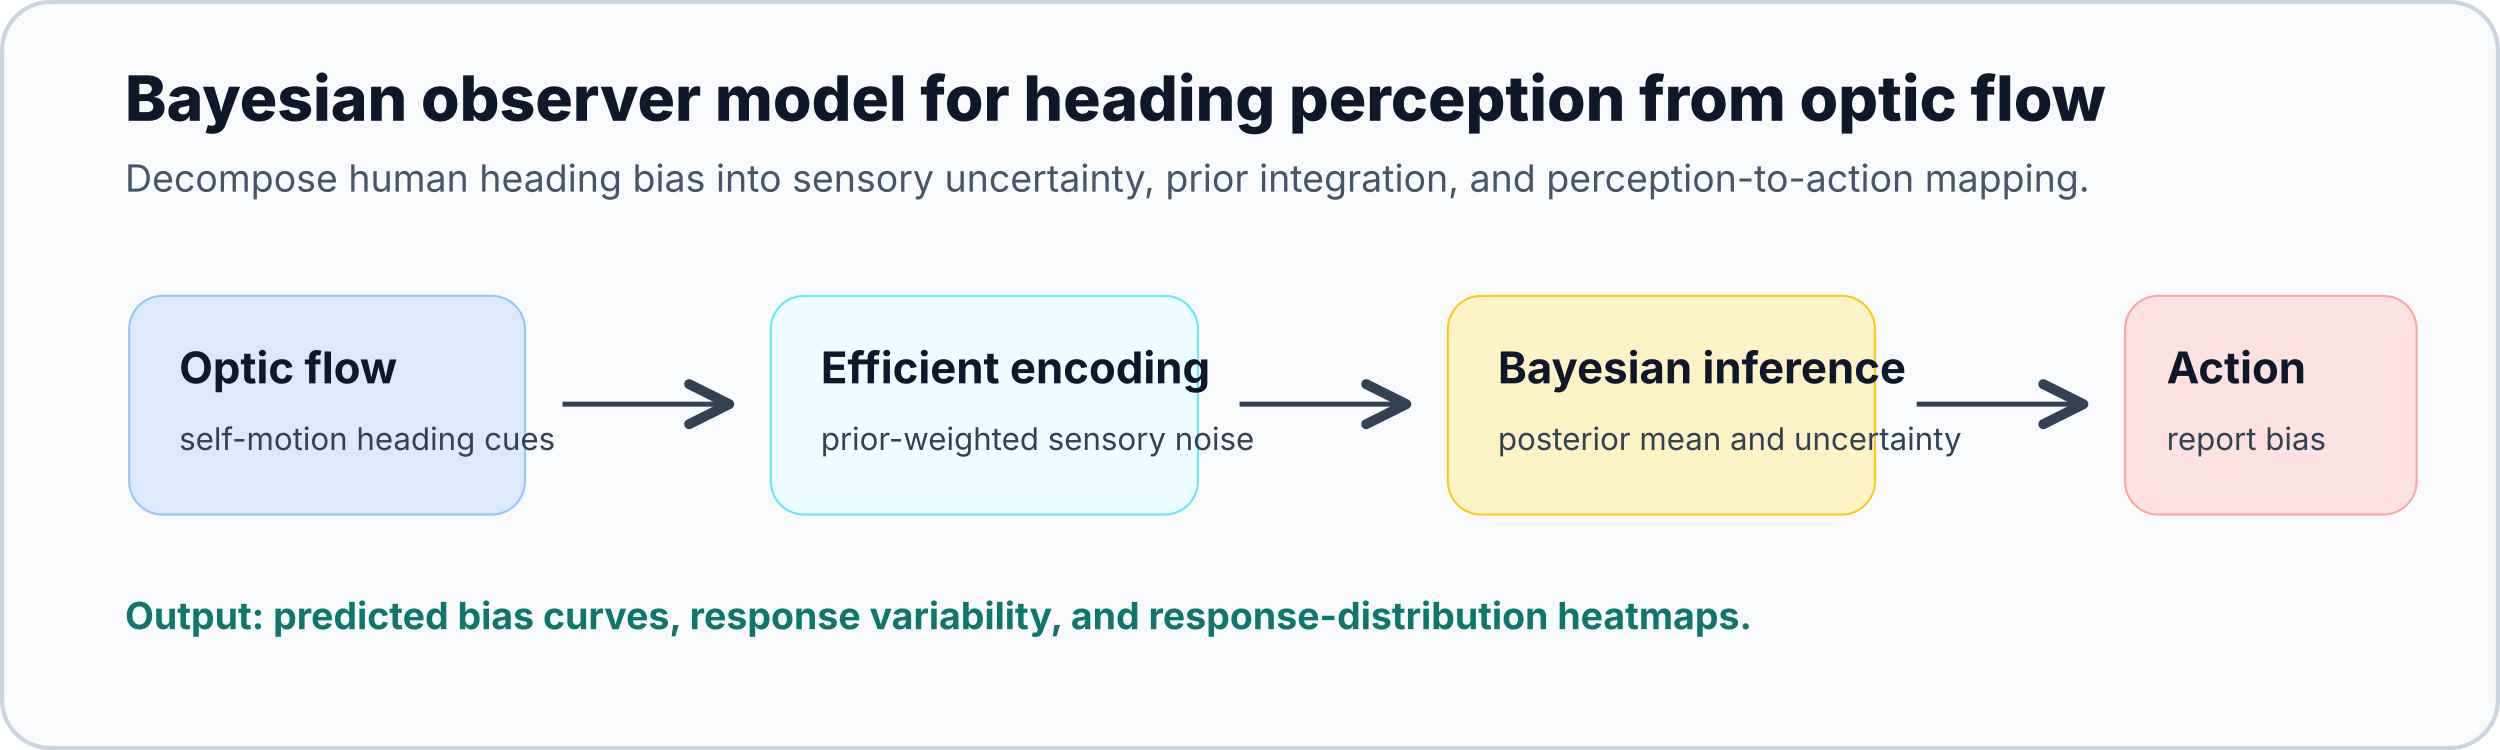
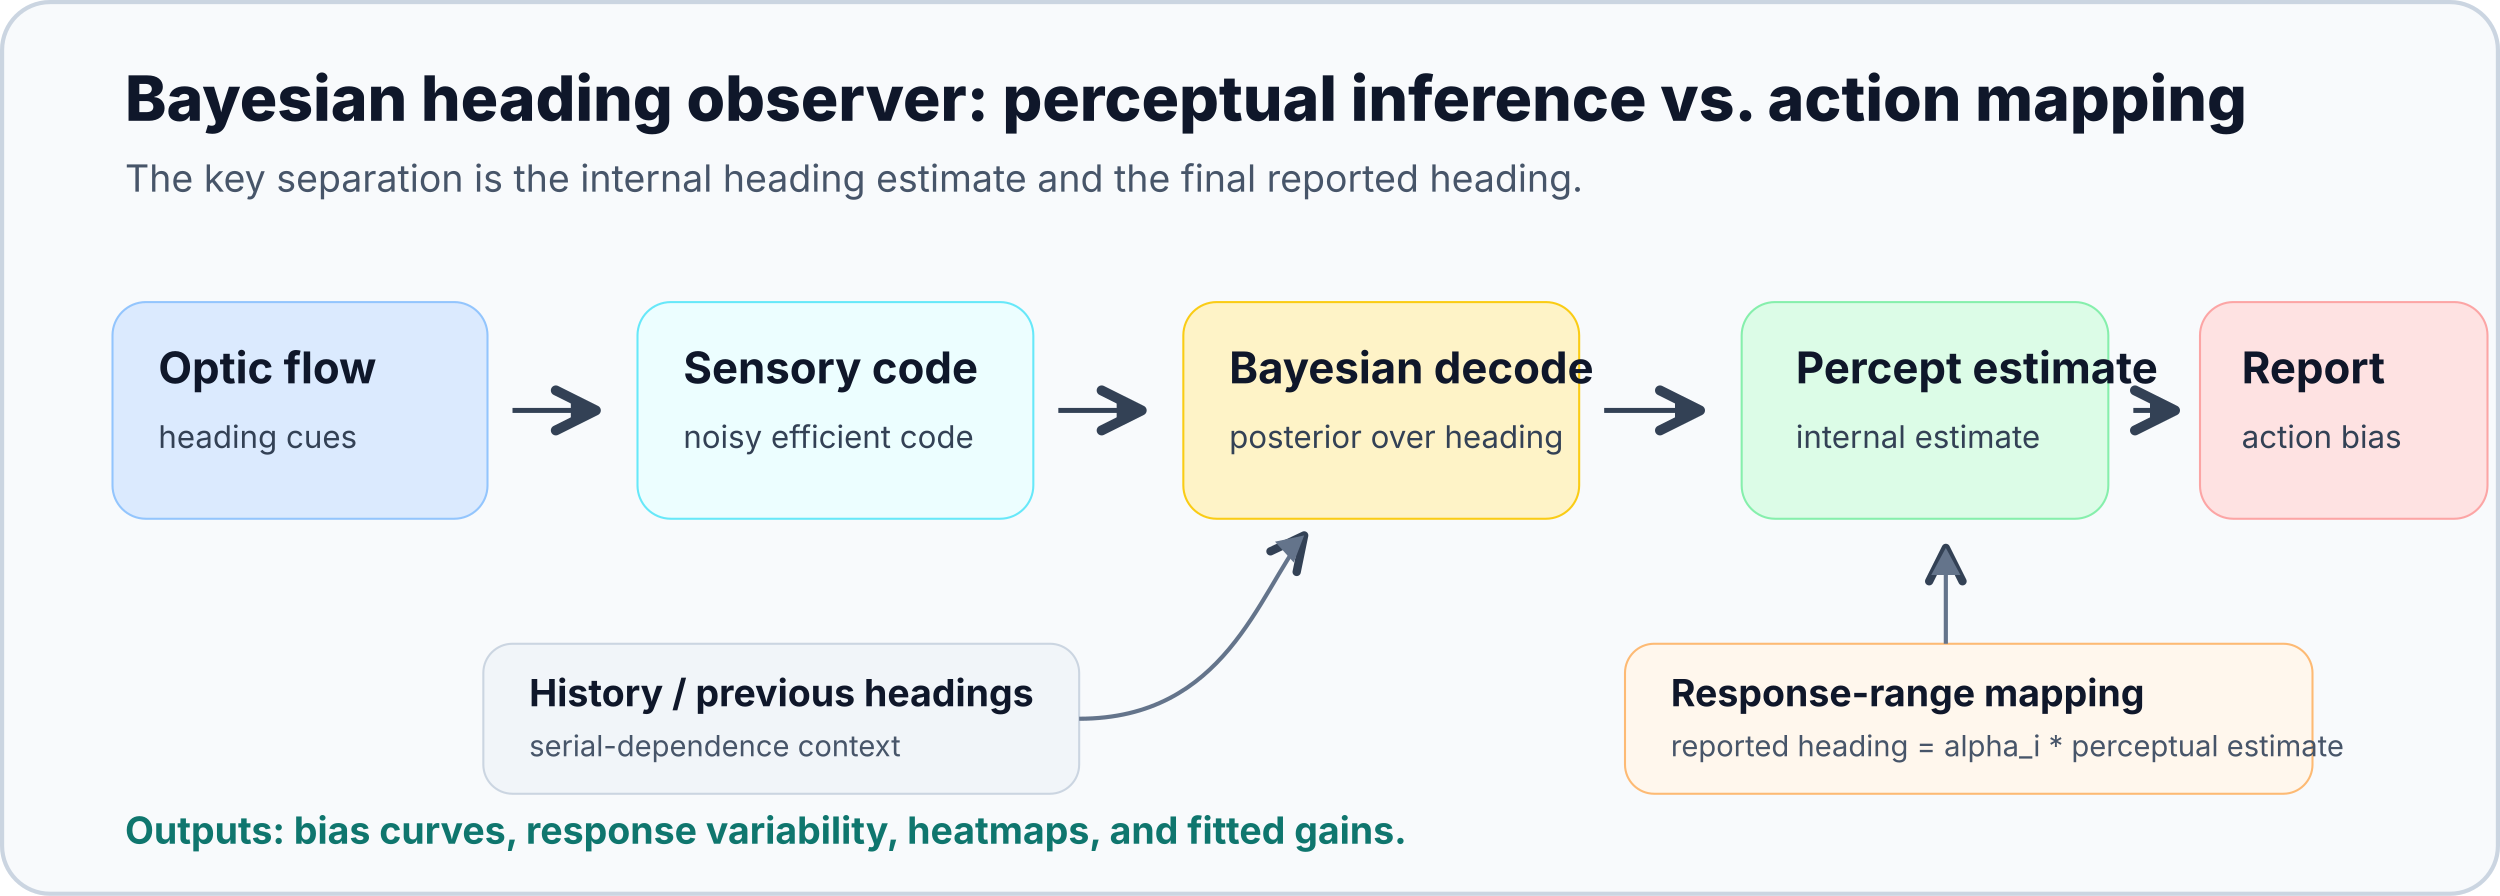
- <svg xmlns="http://www.w3.org/2000/svg" width="1200" height="360" viewBox="0 0 1200 360" fill="none" role="img" aria-labelledby="title desc">
-   <rect width="1200" height="360" rx="24" fill="#f8fafc" />
-   <rect x="1" y="1" width="1198" height="358" rx="23" stroke="#cbd5e1" stroke-width="2" />
+ <svg xmlns="http://www.w3.org/2000/svg" width="1200" height="430" viewBox="0 0 1200 430" fill="none" role="img" aria-labelledby="title desc">
+   <rect width="1200" height="430" rx="24" fill="#f8fafc" />
+   <rect x="1" y="1" width="1198" height="428" rx="23" stroke="#cbd5e1" stroke-width="2" />
  <defs>
    <marker id="arrow" markerWidth="12" markerHeight="12" refX="10" refY="6" orient="auto">
      <path d="M2 2 L10 6 L2 10" stroke="#334155" stroke-width="2" fill="none" stroke-linecap="round" stroke-linejoin="round" />
    </marker>
  </defs>
  <g font-family="Inter, ui-sans-serif, system-ui, -apple-system, Segoe UI, sans-serif">
-     <text x="60" y="58" fill="#0f172a" font-size="30" font-weight="760">Bayesian observer model for heading perception from optic flow</text>
-     <text x="60" y="92" fill="#475569" font-size="18">Decompose human heading bias into sensory uncertainty, prior integration, and perception-to-action mapping.</text>
+     <text x="60" y="58" fill="#0f172a" font-size="30" font-weight="760">Bayesian heading observer: perceptual inference vs. action mapping</text>
+     <text x="60" y="92" fill="#475569" font-size="18">The key separation is the internal heading estimate and the final reported heading.</text>
    <g>
-       <rect x="62" y="142" width="190" height="105" rx="16" fill="#dbeafe" stroke="#93c5fd" />
-       <text x="86" y="184" fill="#0f172a" font-size="21" font-weight="720">Optic flow</text>
-       <text x="86" y="216" fill="#334155" font-size="15">self-motion heading cues</text>
+       <rect x="54" y="145" width="180" height="104" rx="16" fill="#dbeafe" stroke="#93c5fd" />
+       <text x="76" y="184" fill="#0f172a" font-size="21" font-weight="720">Optic flow</text>
+       <text x="76" y="215" fill="#334155" font-size="15">heading cues</text>
    </g>
-     <path d="M270 194 H350" stroke="#334155" stroke-width="2.4" marker-end="url(#arrow)" />
+     <path d="M246 197 H286" stroke="#334155" stroke-width="2.4" marker-end="url(#arrow)" />
+     <polygon points="286,197 274,190 274,204" fill="#334155" />
    <g>
-       <rect x="370" y="142" width="205" height="105" rx="16" fill="#ecfeff" stroke="#67e8f9" />
-       <text x="394" y="184" fill="#0f172a" font-size="21" font-weight="720">Efficient encoding</text>
-       <text x="394" y="216" fill="#334155" font-size="15">prior-weighted sensory noise</text>
+       <rect x="306" y="145" width="190" height="104" rx="16" fill="#ecfeff" stroke="#67e8f9" />
+       <text x="328" y="184" fill="#0f172a" font-size="21" font-weight="720">Sensory code</text>
+       <text x="328" y="215" fill="#334155" font-size="15">noisy efficient code</text>
    </g>
-     <path d="M595 194 H675" stroke="#334155" stroke-width="2.4" marker-end="url(#arrow)" />
+     <path d="M508 197 H548" stroke="#334155" stroke-width="2.4" marker-end="url(#arrow)" />
+     <polygon points="548,197 536,190 536,204" fill="#334155" />
    <g>
-       <rect x="695" y="142" width="205" height="105" rx="16" fill="#fef3c7" stroke="#facc15" />
-       <text x="719" y="184" fill="#0f172a" font-size="21" font-weight="720">Bayesian inference</text>
-       <text x="719" y="216" fill="#334155" font-size="15">posterior mean and uncertainty</text>
+       <rect x="568" y="145" width="190" height="104" rx="16" fill="#fef3c7" stroke="#facc15" />
+       <text x="590" y="184" fill="#0f172a" font-size="21" font-weight="720">Bayesian decode</text>
+       <text x="590" y="215" fill="#334155" font-size="15">posterior over heading</text>
    </g>
-     <path d="M920 194 H1000" stroke="#334155" stroke-width="2.4" marker-end="url(#arrow)" />
+     <path d="M770 197 H816" stroke="#334155" stroke-width="2.4" marker-end="url(#arrow)" />
+     <polygon points="816,197 804,190 804,204" fill="#334155" />
    <g>
-       <rect x="1020" y="142" width="140" height="105" rx="16" fill="#fee2e2" stroke="#fca5a5" />
-       <text x="1040" y="184" fill="#0f172a" font-size="21" font-weight="720">Action</text>
-       <text x="1040" y="216" fill="#334155" font-size="15">report bias</text>
+       <rect x="836" y="145" width="176" height="104" rx="16" fill="#dcfce7" stroke="#86efac" />
+       <text x="862" y="184" fill="#0f172a" font-size="21" font-weight="720">Percept estimate</text>
+       <text x="862" y="215" fill="#334155" font-size="15">internal estimate</text>
    </g>
-     <text x="60" y="302" fill="#0f766e" font-size="18" font-weight="700">Output: predicted bias curves, response variability, and response-distribution heatmaps.</text>
+     <path d="M1024 197 H1044" stroke="#334155" stroke-width="2.4" marker-end="url(#arrow)" />
+     <polygon points="1044,197 1032,190 1032,204" fill="#334155" />
+     <g>
+       <rect x="1056" y="145" width="138" height="104" rx="16" fill="#fee2e2" stroke="#fca5a5" />
+       <text x="1076" y="184" fill="#0f172a" font-size="21" font-weight="720">Report</text>
+       <text x="1076" y="215" fill="#334155" font-size="15">action bias</text>
+     </g>
+     <g>
+       <rect x="232" y="309" width="286" height="72" rx="14" fill="#f1f5f9" stroke="#cbd5e1" />
+       <text x="254" y="339" fill="#0f172a" font-size="18" font-weight="720">History / previous headings</text>
+       <text x="254" y="363" fill="#475569" font-size="14">serial-dependence context</text>
+     </g>
+     <path d="M518 345 C588 345 604 285 626 257" stroke="#64748b" stroke-width="2" fill="none" marker-end="url(#arrow)" />
+     <polygon points="626,257 612,260 621,270" fill="#64748b" />
+     <g>
+       <rect x="780" y="309" width="330" height="72" rx="14" fill="#fff7ed" stroke="#fdba74" />
+       <text x="802" y="339" fill="#0f172a" font-size="18" font-weight="720">Response-range mapping</text>
+       <text x="802" y="363" fill="#475569" font-size="14">reported heading = alpha_i * perceptual estimate</text>
+     </g>
+     <path d="M934 309 V263" stroke="#64748b" stroke-width="2" fill="none" marker-end="url(#arrow)" />
+     <polygon points="934,263 927,276 941,276" fill="#64748b" />
+     <text x="60" y="405" fill="#0f766e" font-size="18" font-weight="700">Outputs: bias curves, response variability, heatmaps, and fitted gains.</text>
  </g>
</svg>
